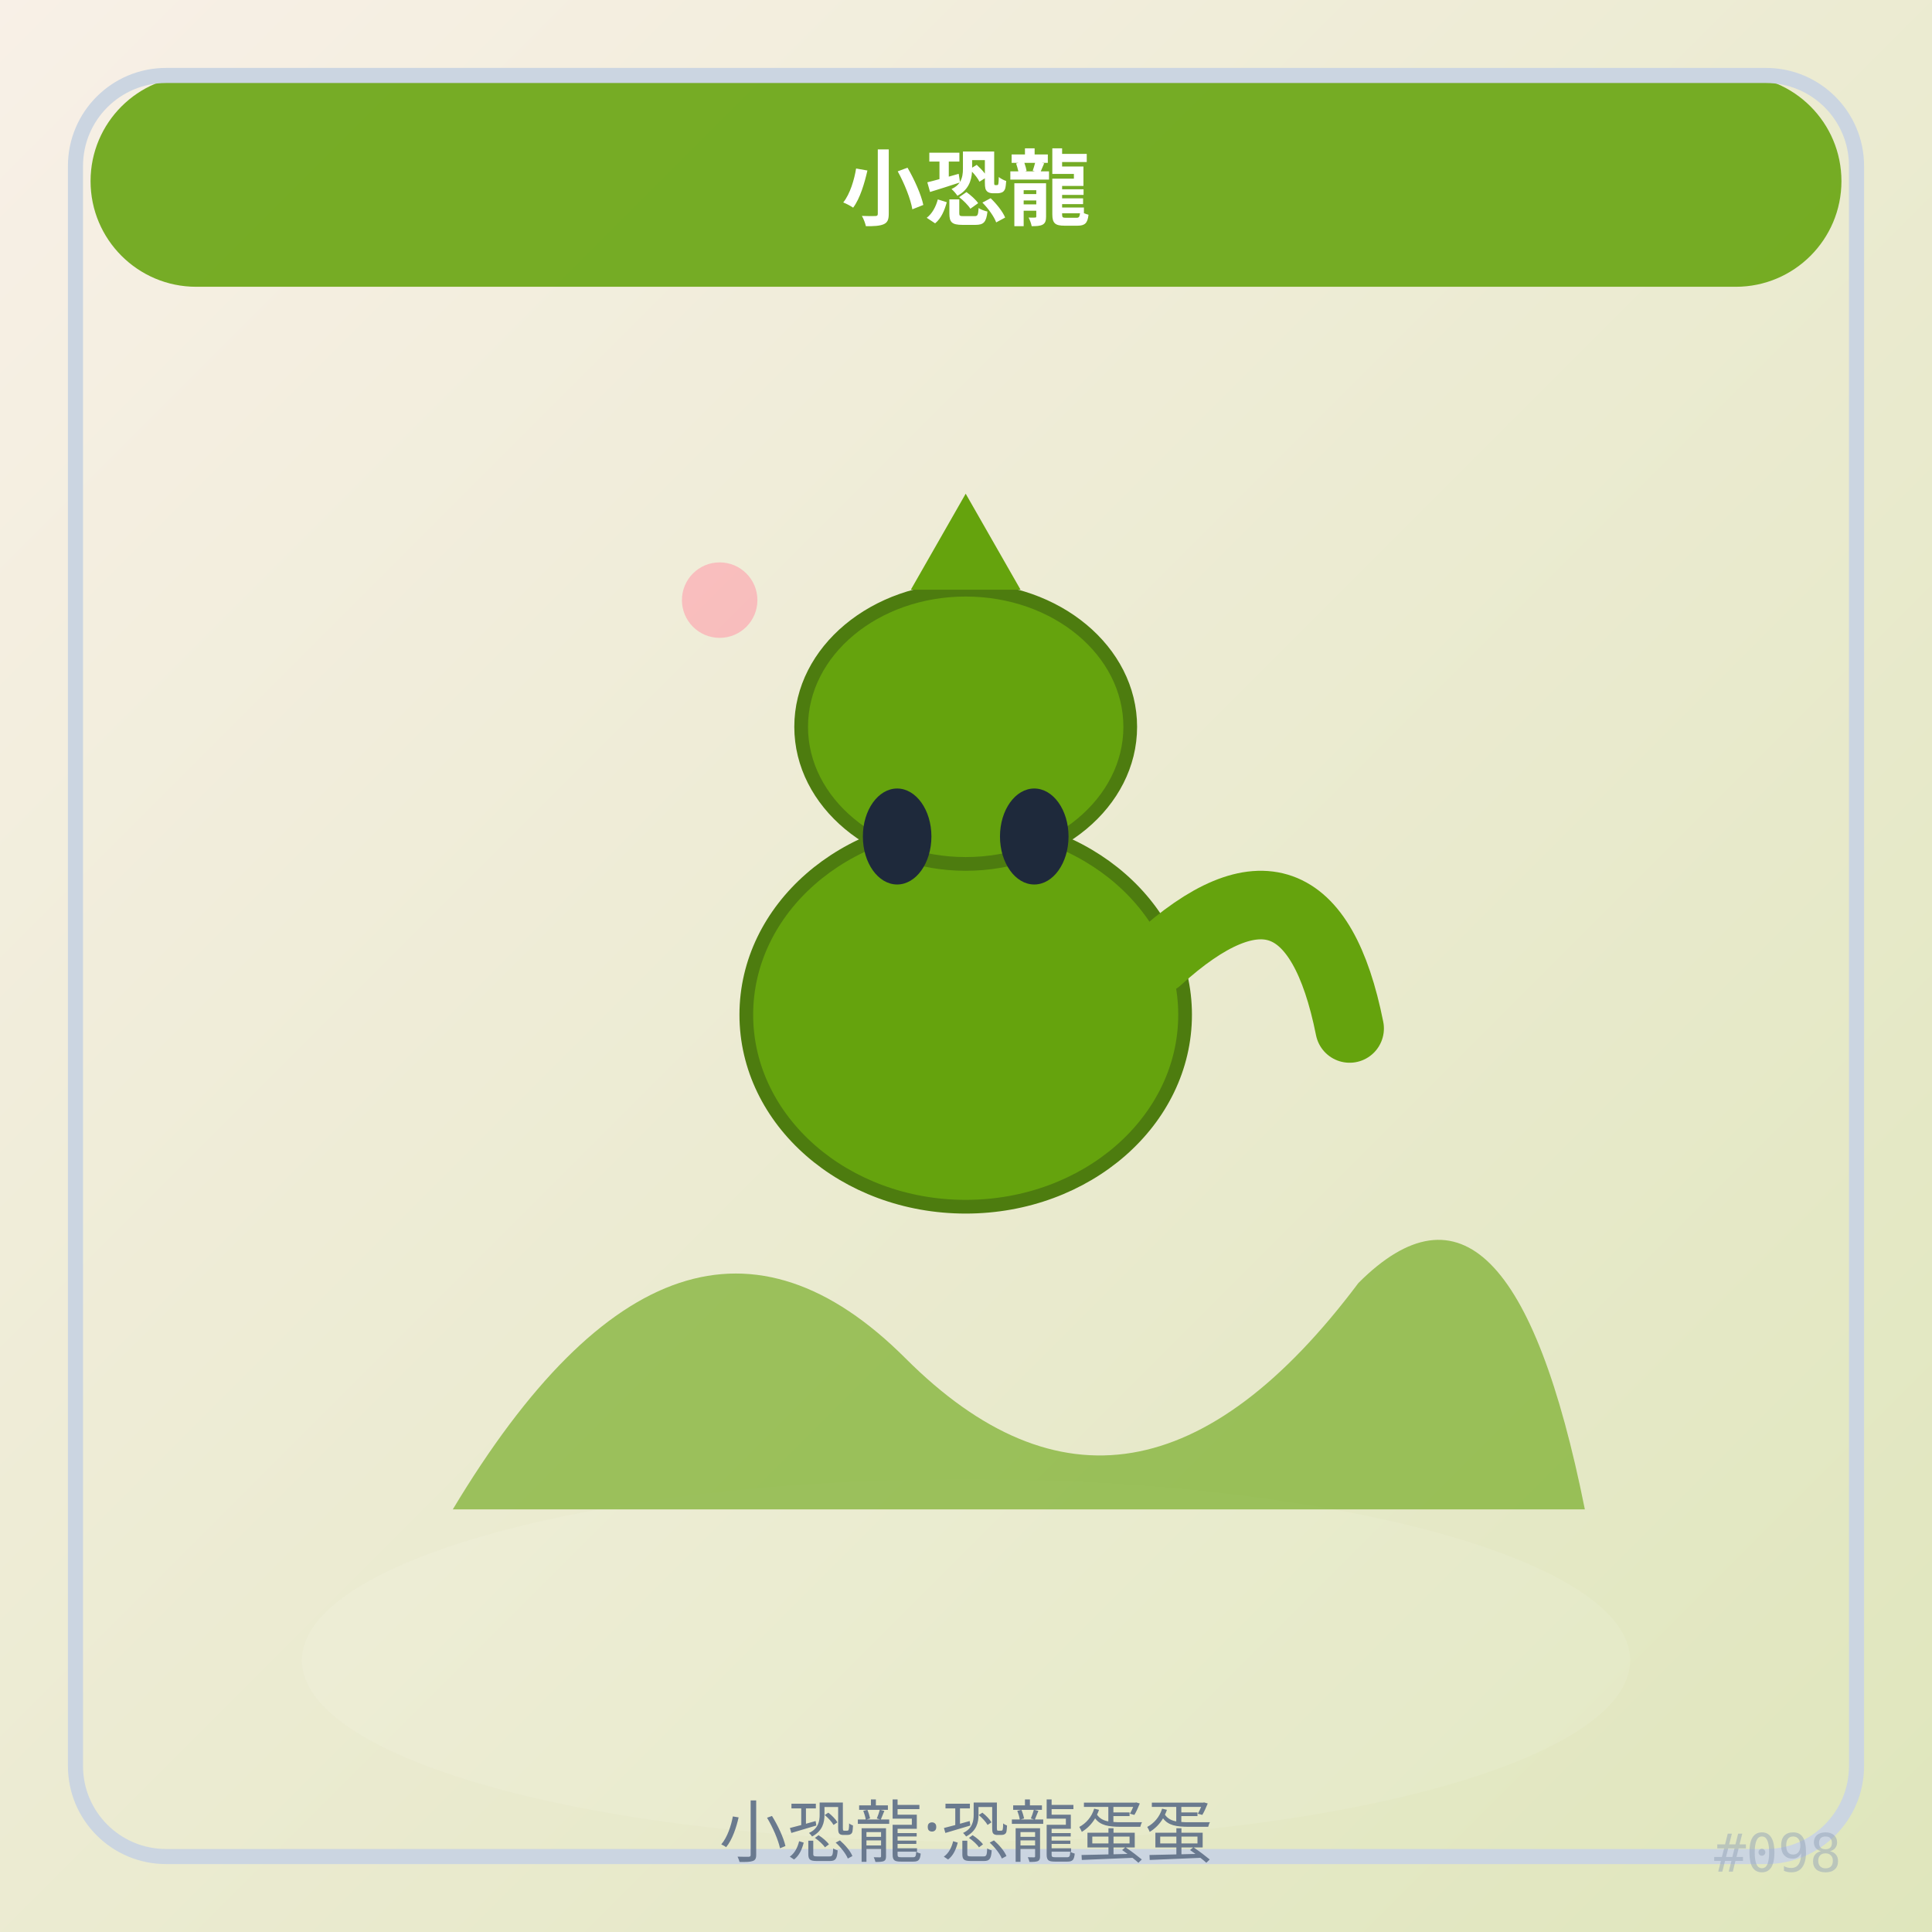
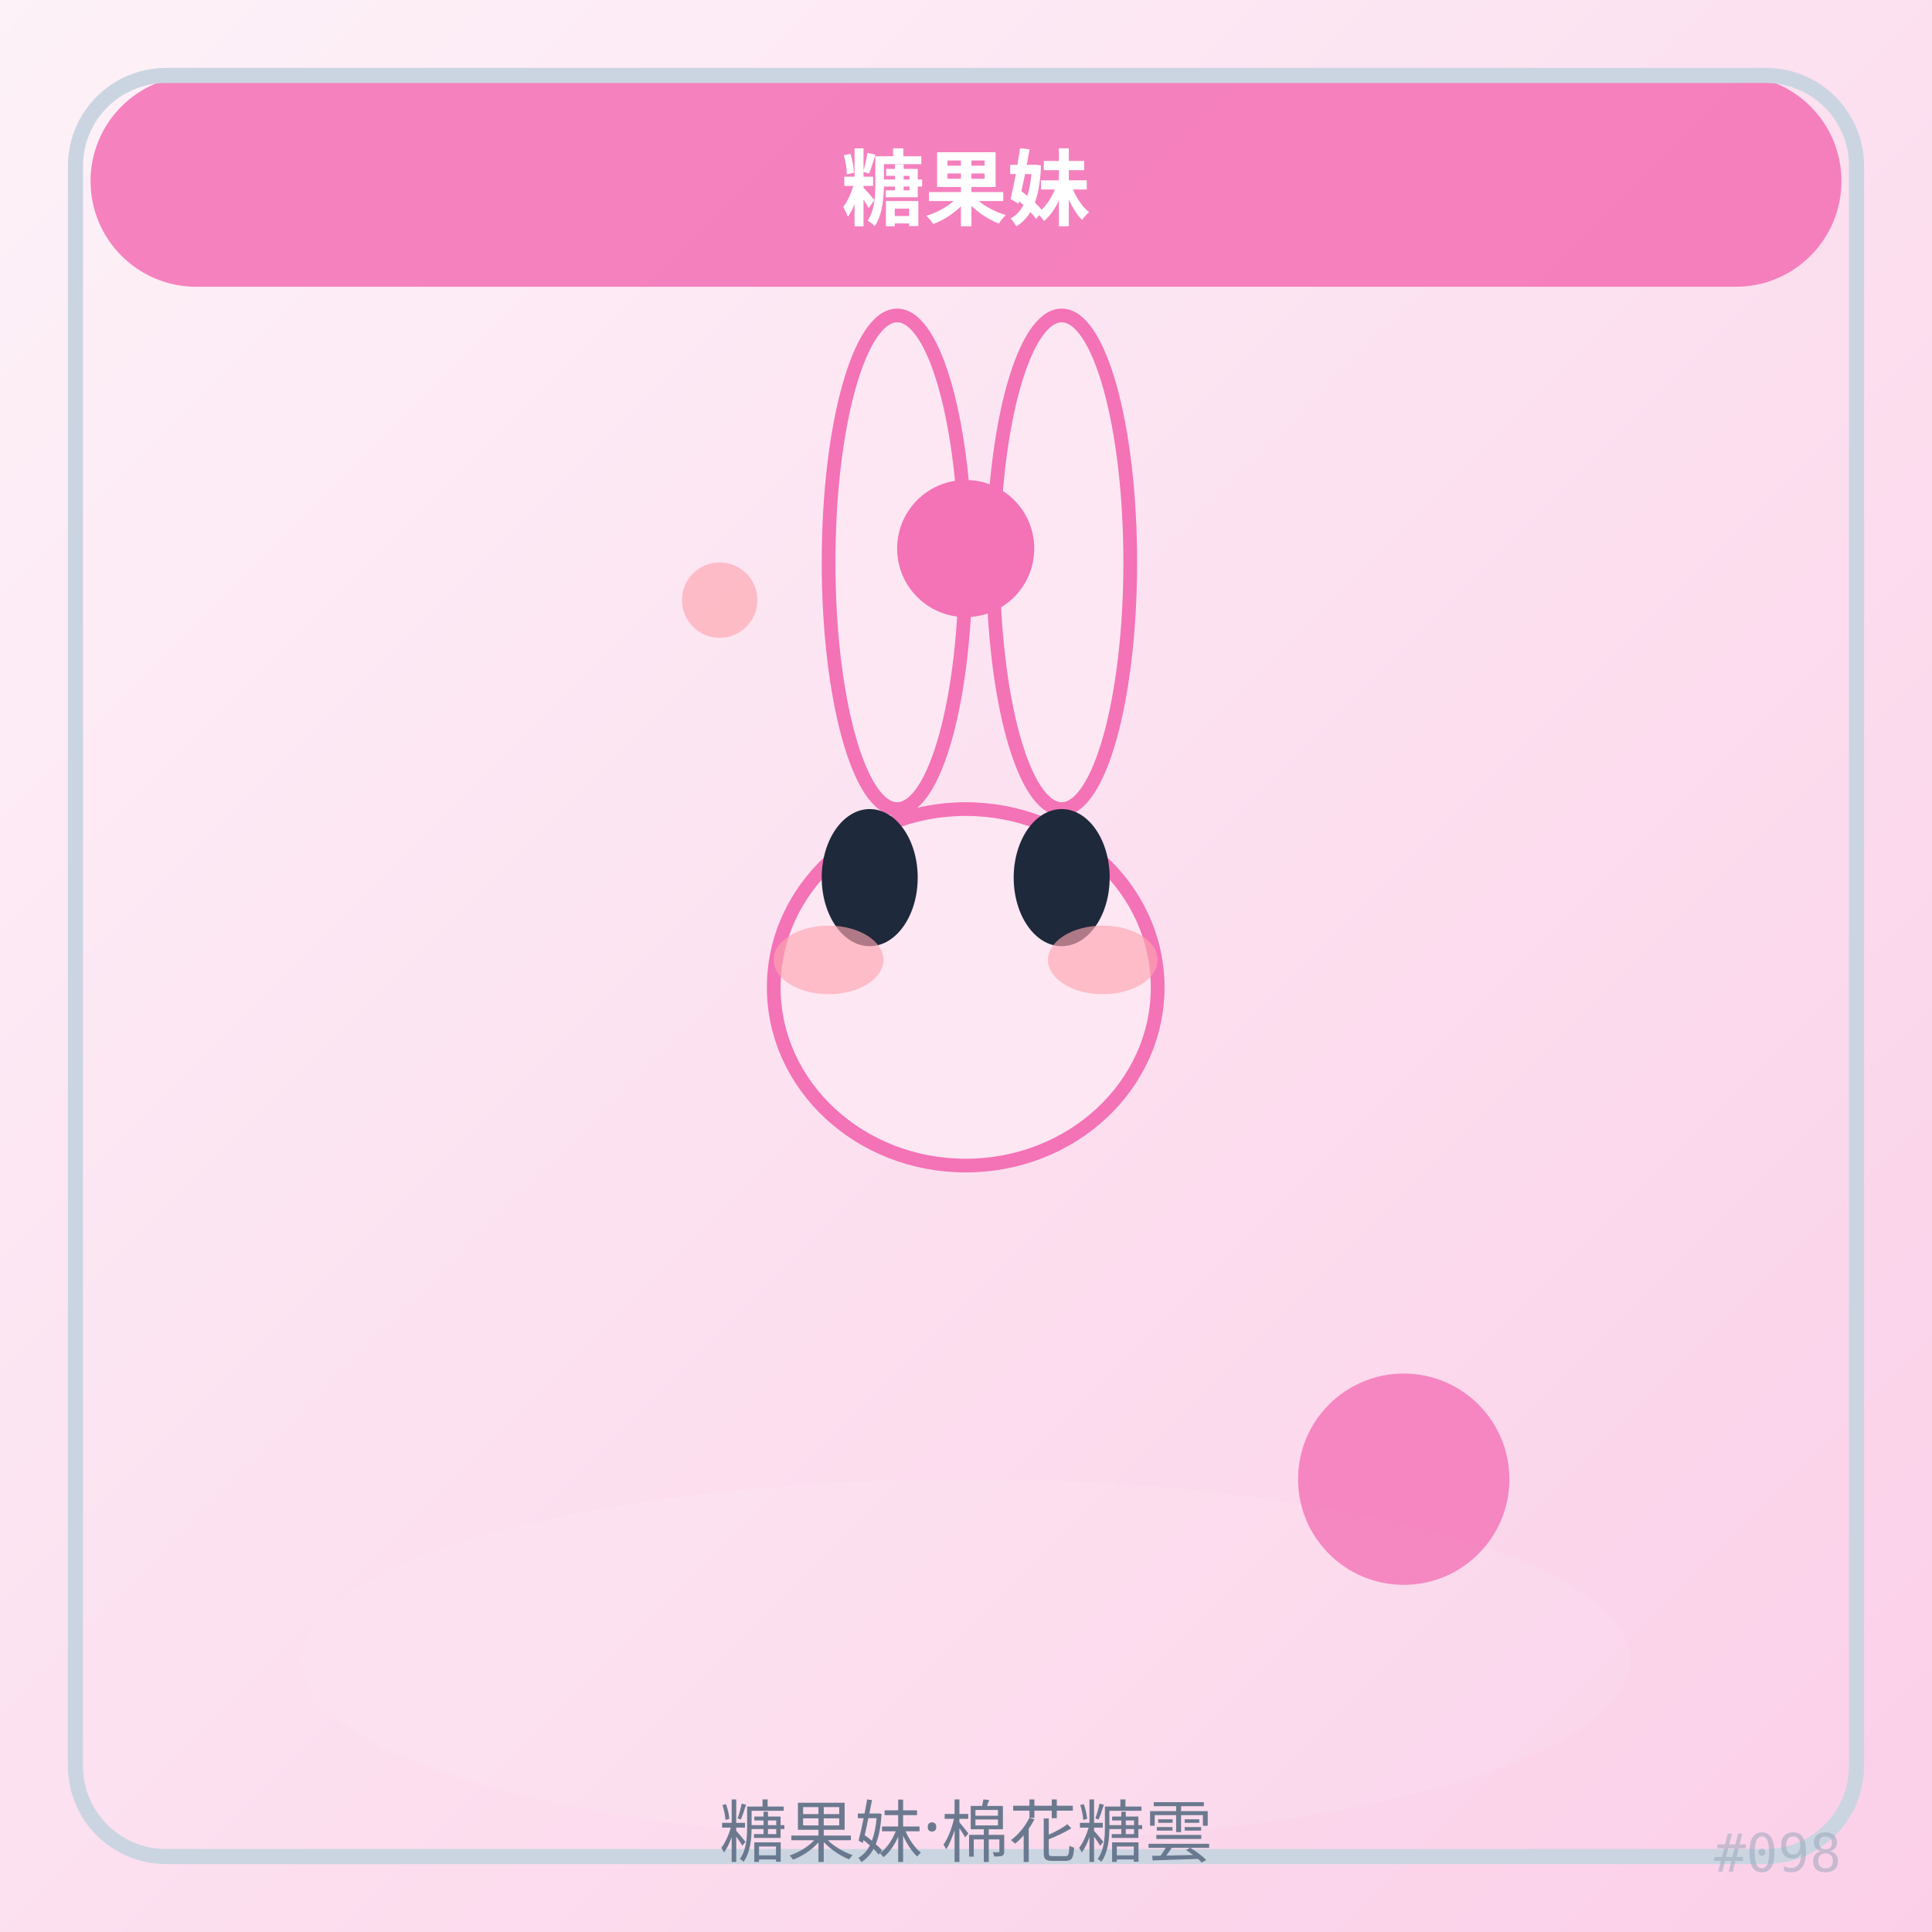
<svg xmlns="http://www.w3.org/2000/svg" viewBox="0 0 256 256" width="256" height="256">
  <defs>
    <linearGradient id="bg" x1="0%" y1="0%" x2="100%" y2="100%">
-       <stop offset="0%" stop-color="hsl(30, 55%, 94%)" />
-       <stop offset="100%" stop-color="hsl(70, 45%, 82%)" />
+       <stop offset="0%" stop-color="#fdf2f8" />
+       <stop offset="100%" stop-color="#fbcfe8" />
    </linearGradient>
    <linearGradient id="gold" x1="0%" y1="0%" x2="100%" y2="100%">
      <stop offset="0%" stop-color="#fcd34d" />
      <stop offset="50%" stop-color="#f59e0b" />
      <stop offset="100%" stop-color="#fcd34d" />
    </linearGradient>
  </defs>
  <rect width="256" height="256" fill="url(#bg)" />
  <ellipse cx="128" cy="220" rx="88" ry="24" fill="#fff" opacity="0.08" />
-   <rect x="12" y="10" width="232" height="28" rx="14" fill="#65a30d" opacity="0.88" />
-   <text x="128" y="29" text-anchor="middle" font-family="Segoe UI,sans-serif" font-size="11" font-weight="700" fill="#fff">小恐龍</text>
-   <path d="M60 200 Q90 150 120 180 Q150 210 180 170 Q200 150 210 200" fill="#65a30d" opacity="0.6" />
+   <rect x="12" y="10" width="232" height="28" rx="14" fill="#f472b6" opacity="0.88" />
+   <text x="128" y="29" text-anchor="middle" font-family="Segoe UI,sans-serif" font-size="11" font-weight="700" fill="#fff">糖果妹</text>
+   <circle cx="186" cy="196" r="14" fill="#f472b6" opacity="0.8" />
  <circle cx="95.36" cy="79.52" r="5" fill="#fda4af" opacity="0.65" />
  <g transform="translate(127.96,118.108) rotate(0) scale(0.90844)">
-     <ellipse cx="0" cy="18" rx="32" ry="28" fill="#65a30d" stroke="#4d7c0f" stroke-width="2" />
-     <ellipse cx="0" cy="-24" rx="24" ry="20" fill="#65a30d" stroke="#4d7c0f" stroke-width="2" />
-     <polygon points="-8,-44 0,-58 8,-44" fill="#65a30d" />
-     <path d="M28 10 Q50 -10 56 20" fill="none" stroke="#65a30d" stroke-width="10" stroke-linecap="round" />
-     <ellipse cx="-10" cy="-8" rx="5" ry="7" fill="#1e293b" />
-     <ellipse cx="10" cy="-8" rx="5" ry="7" fill="#1e293b" />
+     <ellipse cx="0" cy="14" rx="28" ry="26" fill="#fce7f3" stroke="#f472b6" stroke-width="2" />
+     <ellipse cx="-10" cy="-48" rx="10" ry="36" fill="#fce7f3" stroke="#f472b6" stroke-width="2" />
+     <ellipse cx="14" cy="-48" rx="10" ry="36" fill="#fce7f3" stroke="#f472b6" stroke-width="2" />
+     <circle cx="0" cy="-50" r="10" fill="#f472b6" />
+     <ellipse cx="-14" cy="-2" rx="7" ry="10" fill="#1e293b" />
+     <ellipse cx="14" cy="-2" rx="7" ry="10" fill="#1e293b" />
+     <ellipse cx="-20" cy="10" rx="8" ry="5" fill="#fda4af" opacity="0.65" />
+     <ellipse cx="20" cy="10" rx="8" ry="5" fill="#fda4af" opacity="0.65" />
  </g>
  <rect x="10" y="10" width="236" height="236" rx="12" fill="none" stroke="#cbd5e1" stroke-width="2" />
-   <text x="128" y="246" text-anchor="middle" font-family="Segoe UI, sans-serif" font-size="9" fill="#64748b" opacity="0.95">小恐龍·恐龍蛋蛋</text>
+   <text x="128" y="246" text-anchor="middle" font-family="Segoe UI, sans-serif" font-size="9" fill="#64748b" opacity="0.95">糖果妹·棉花糖雲</text>
  <text x="244" y="248" text-anchor="end" font-family="monospace" font-size="7" fill="#94a3b8" opacity="0.5">#098</text>
</svg>
